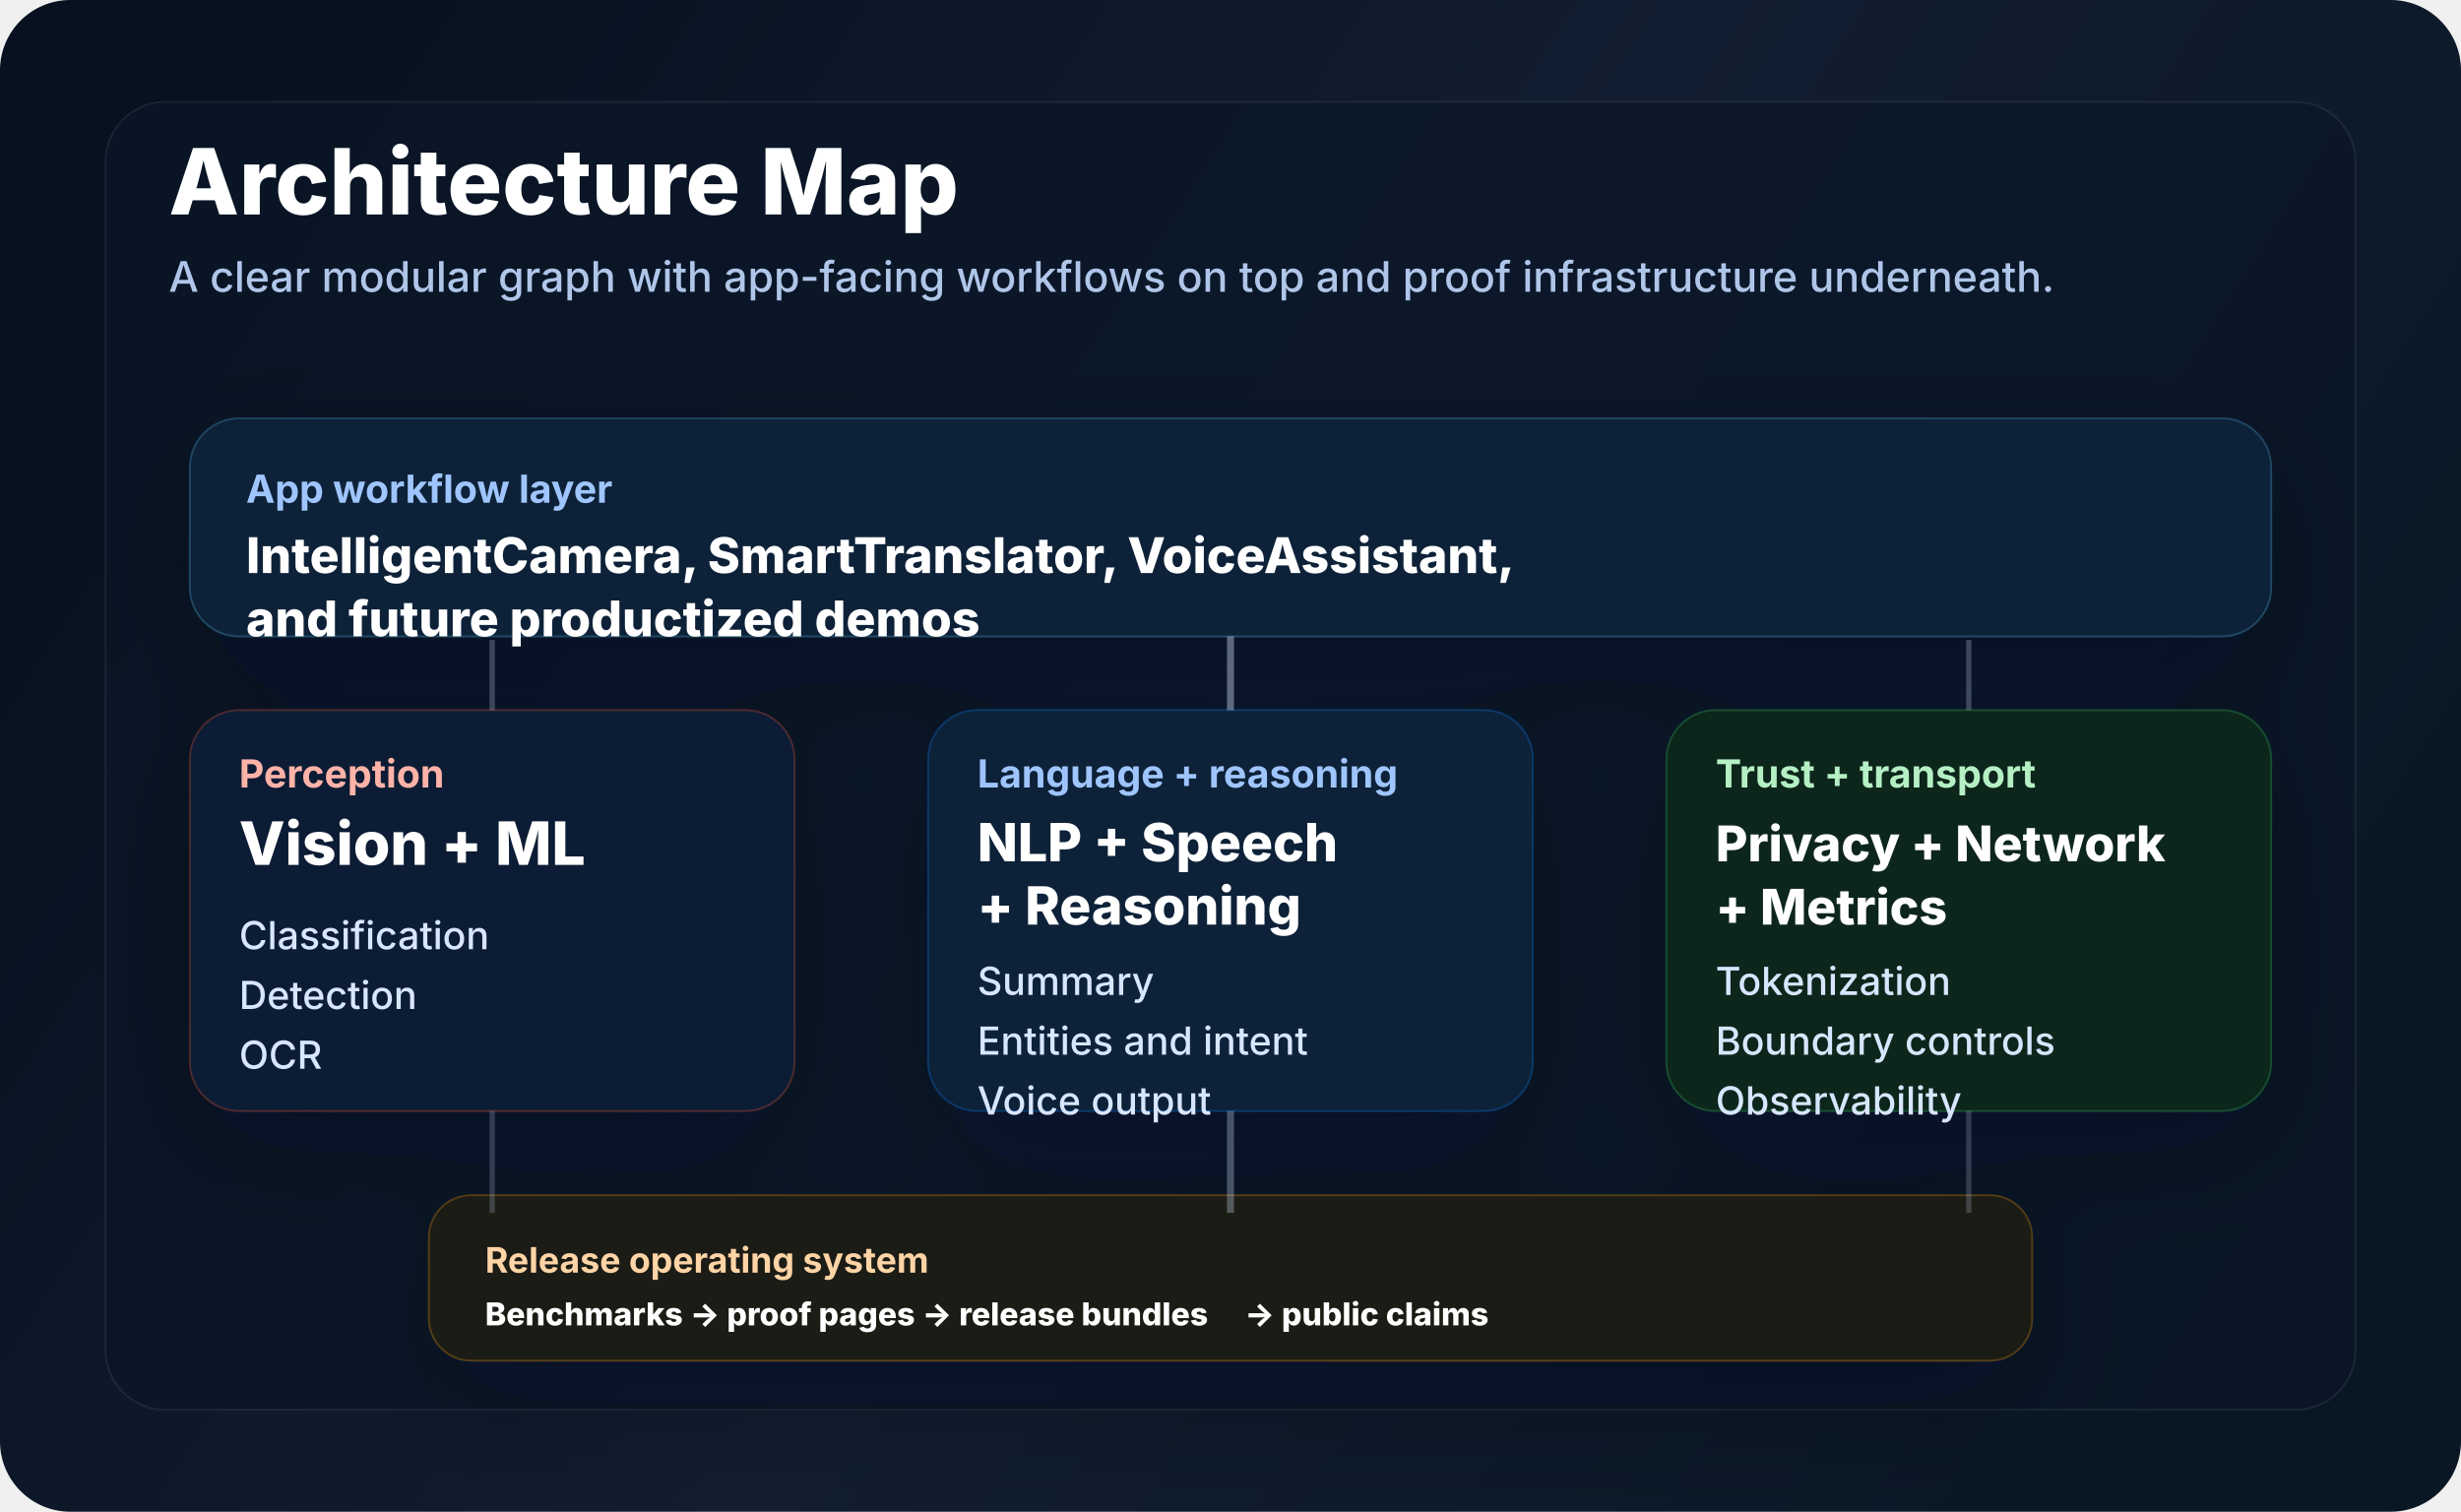
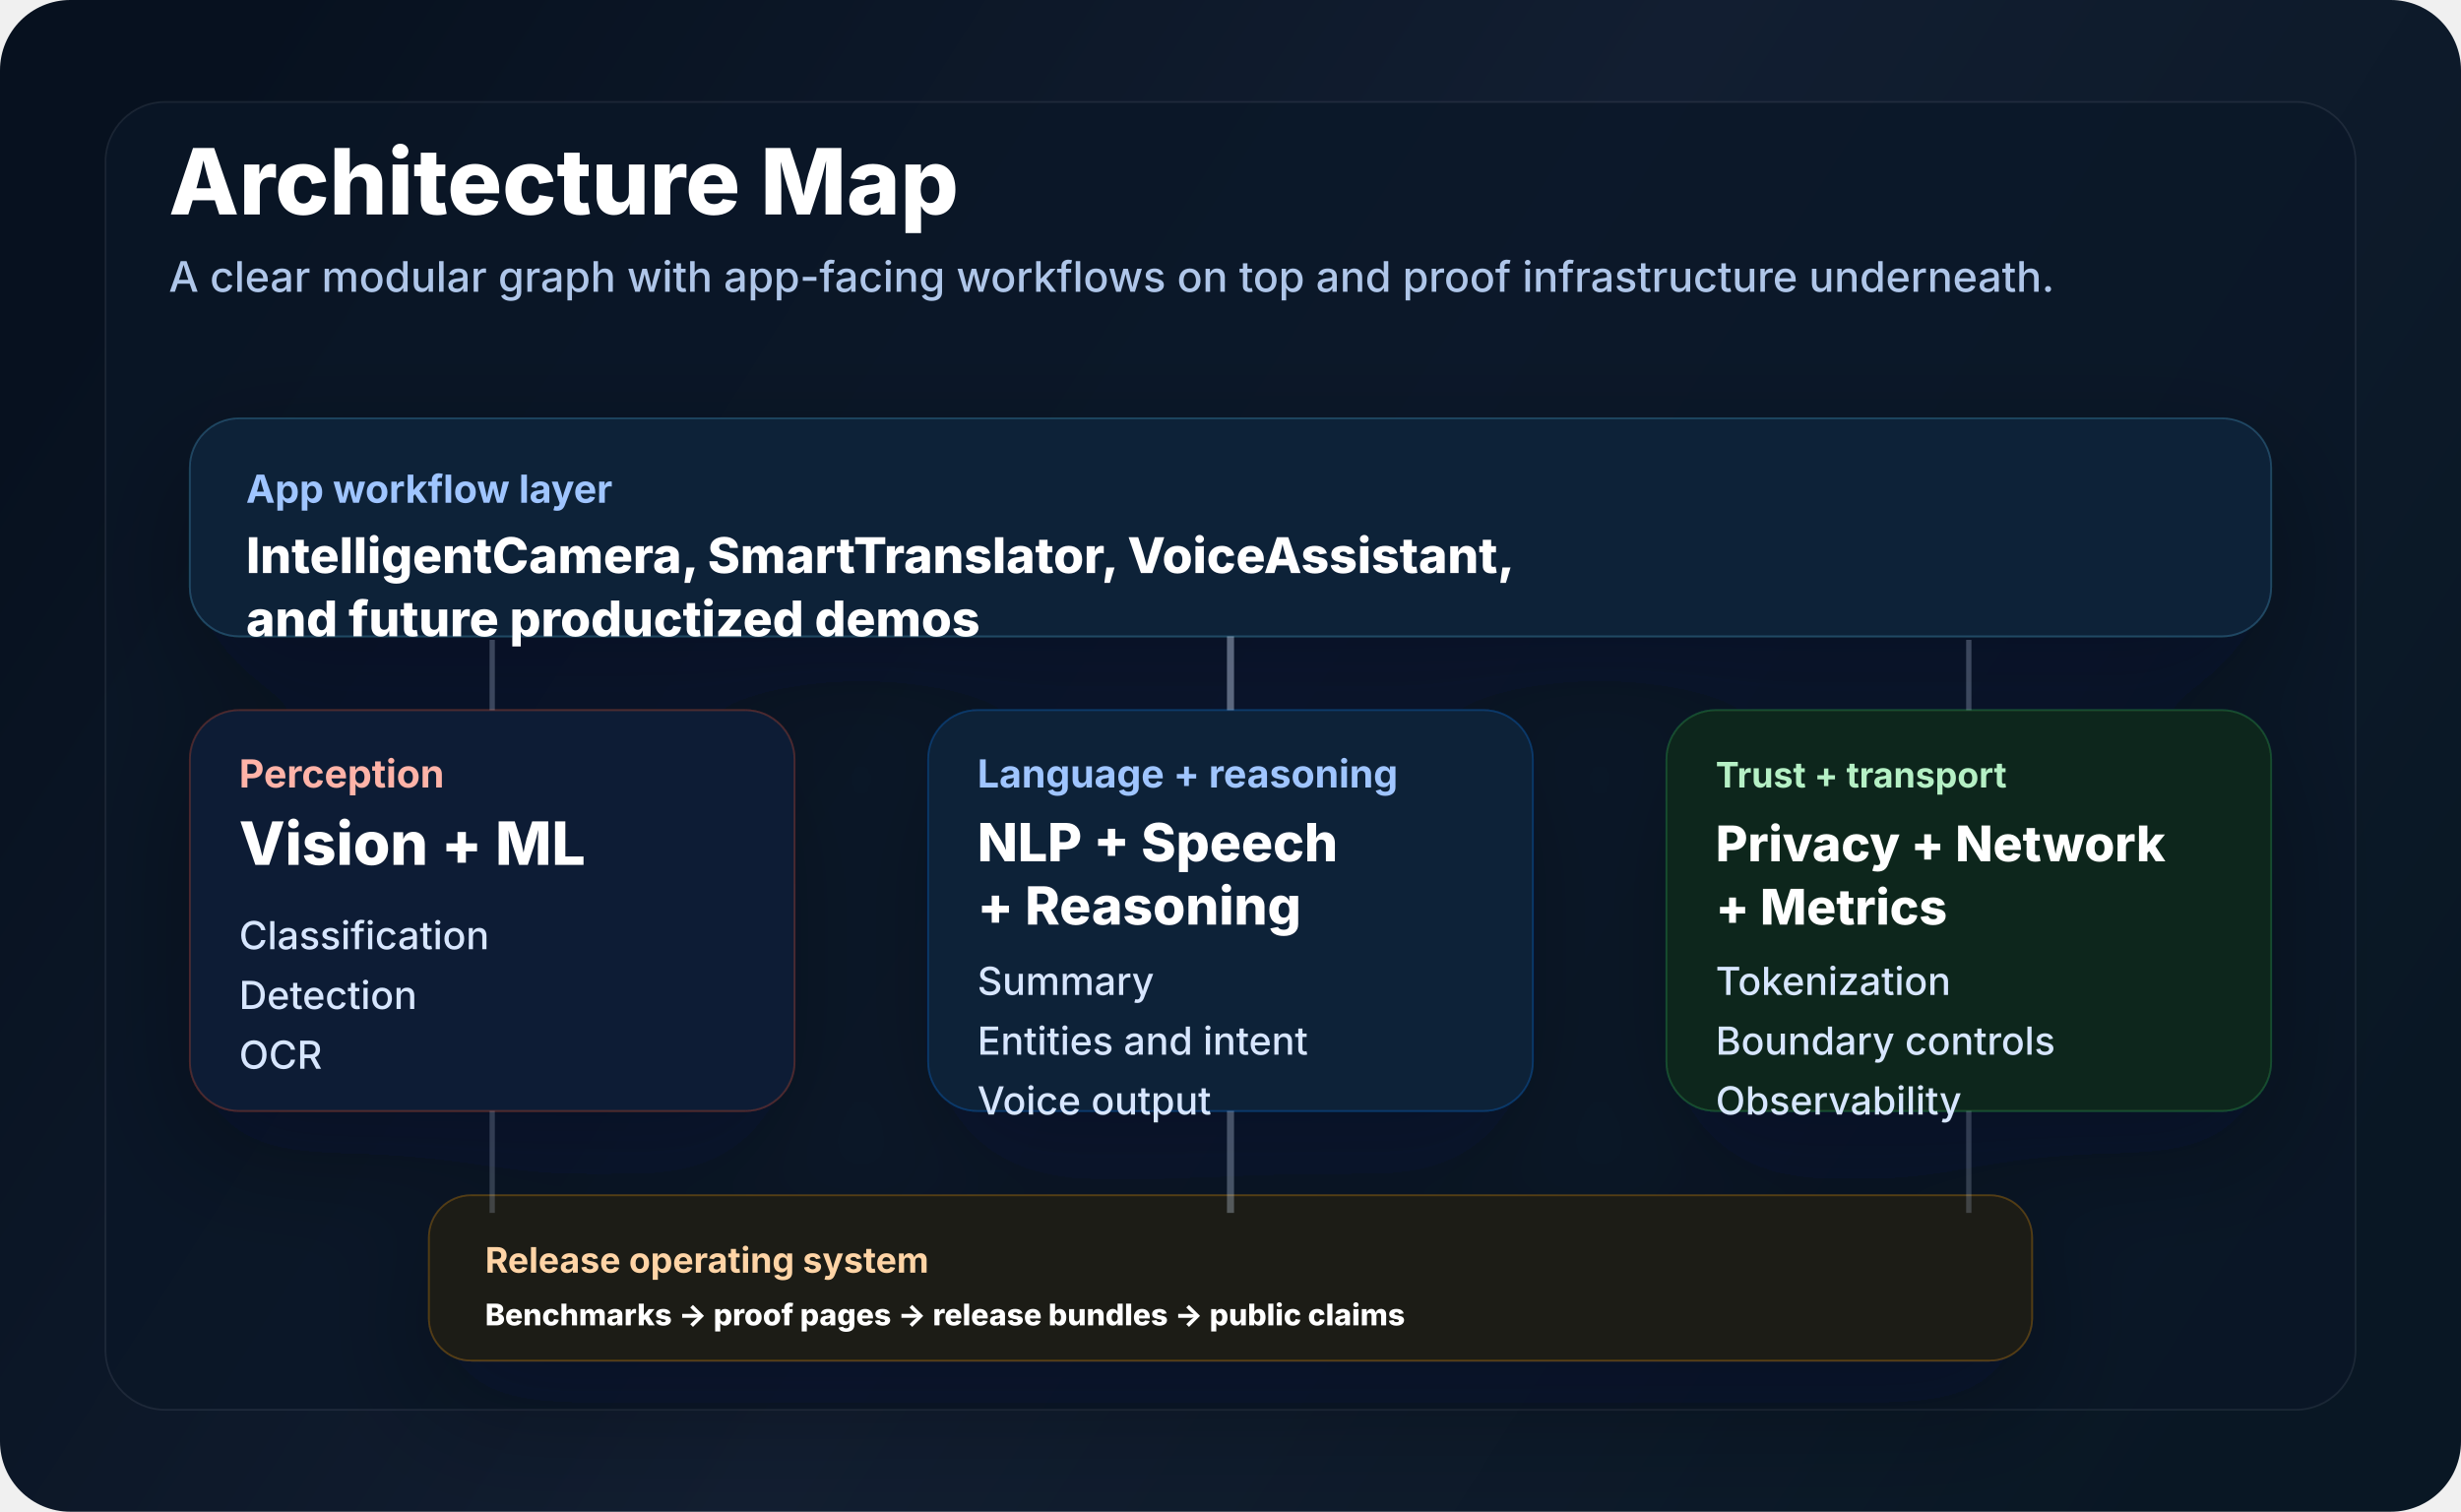
<svg xmlns="http://www.w3.org/2000/svg" width="1400" height="860" viewBox="0 0 1400 860" fill="none">
  <defs>
    <linearGradient id="bg" x1="120" y1="54" x2="1278" y2="790" gradientUnits="userSpaceOnUse">
      <stop stop-color="#07111F" />
      <stop offset="0.5" stop-color="#121E31" />
      <stop offset="1" stop-color="#091724" />
    </linearGradient>
    <filter id="shadow" x="0" y="0" width="1400" height="860" filterUnits="userSpaceOnUse" color-interpolation-filters="sRGB">
      <feDropShadow dx="0" dy="24" stdDeviation="34" flood-color="#000814" flood-opacity="0.32" />
    </filter>
  </defs>
  <rect width="1400" height="860" rx="40" fill="url(#bg)" />
  <rect x="60" y="58" width="1280" height="744" rx="34" fill="#0B1728" fill-opacity="0.72" stroke="#F2F7FF" stroke-opacity="0.08" />
  <g font-family="-apple-system, BlinkMacSystemFont, 'Segoe UI', sans-serif">
    <text x="96" y="122" fill="#FFFFFF" font-size="52" font-weight="800">Architecture Map</text>
    <text x="96" y="166" fill="#AFC6E9" font-size="24" font-weight="500">A clear modular graph with app-facing workflows on top and proof infrastructure underneath.</text>
  </g>
  <g filter="url(#shadow)" font-family="-apple-system, BlinkMacSystemFont, 'Segoe UI', sans-serif">
    <rect x="108" y="238" width="1184" height="124" rx="28" fill="#102239" stroke="#5AC8FA" stroke-opacity="0.24" />
    <text x="140" y="286" fill="#9FC5FF" font-size="22" font-weight="700">App workflow layer</text>
    <text x="140" y="326" fill="#FFFFFF" font-size="28" font-weight="800">IntelligentCamera, SmartTranslator, VoiceAssistant,</text>
    <text x="140" y="362" fill="#FFFFFF" font-size="28" font-weight="800">and future productized demos</text>
    <rect x="108" y="404" width="344" height="228" rx="28" fill="#111F35" stroke="#F05138" stroke-opacity="0.26" />
    <text x="136" y="448" fill="#FFB3A8" font-size="22" font-weight="700">Perception</text>
    <text x="136" y="492" fill="#FFFFFF" font-size="34" font-weight="800">Vision + ML</text>
    <text x="136" y="540" fill="#D7E6FF" font-size="22" font-weight="500">Classification</text>
    <text x="136" y="574" fill="#D7E6FF" font-size="22" font-weight="500">Detection</text>
    <text x="136" y="608" fill="#D7E6FF" font-size="22" font-weight="500">OCR</text>
    <rect x="528" y="404" width="344" height="228" rx="28" fill="#102239" stroke="#0A84FF" stroke-opacity="0.26" />
    <text x="556" y="448" fill="#9FC5FF" font-size="22" font-weight="700">Language + reasoning</text>
    <text x="556" y="490" fill="#FFFFFF" font-size="30" font-weight="800">NLP + Speech</text>
    <text x="556" y="526" fill="#FFFFFF" font-size="30" font-weight="800">+ Reasoning</text>
    <text x="556" y="566" fill="#D7E6FF" font-size="22" font-weight="500">Summary</text>
    <text x="556" y="600" fill="#D7E6FF" font-size="22" font-weight="500">Entities and intent</text>
    <text x="556" y="634" fill="#D7E6FF" font-size="22" font-weight="500">Voice output</text>
    <rect x="948" y="404" width="344" height="228" rx="28" fill="#10281D" stroke="#34C759" stroke-opacity="0.26" />
-     <text x="976" y="448" fill="#B5F0C5" font-size="22" font-weight="700">Trust + transport</text>
+     <text x="976" y="448" fill="#B5F0C5" font-size="20" font-weight="700">Trust + transport</text>
    <text x="976" y="490" fill="#FFFFFF" font-size="28" font-weight="800">Privacy + Network</text>
    <text x="976" y="526" fill="#FFFFFF" font-size="28" font-weight="800">+ Metrics</text>
    <text x="976" y="566" fill="#D7E6FF" font-size="22" font-weight="500">Tokenization</text>
    <text x="976" y="600" fill="#D7E6FF" font-size="22" font-weight="500">Boundary controls</text>
    <text x="976" y="634" fill="#D7E6FF" font-size="22" font-weight="500">Observability</text>
    <rect x="244" y="680" width="912" height="94" rx="24" fill="#1B1B14" stroke="#FF9F0A" stroke-opacity="0.26" />
    <text x="276" y="724" fill="#FFD4A6" font-size="20" font-weight="700">Release operating system</text>
-     <text x="276" y="754" fill="#FFFFFF" font-size="18" font-weight="800">Benchmarks -&gt; proof pages -&gt; release bundles</text>
-     <text x="708" y="754" fill="#FFFFFF" font-size="18" font-weight="800">-&gt; public claims</text>
+     <text x="276" y="754" fill="#FFFFFF" font-size="17" font-weight="800">Benchmarks -&gt; proof pages -&gt; release bundles -&gt; public claims</text>
  </g>
  <path d="M700 362V404" stroke="#D7E6FF" stroke-opacity="0.4" stroke-width="4" />
  <path d="M280 364V404" stroke="#D7E6FF" stroke-opacity="0.25" stroke-width="3" />
  <path d="M1120 364V404" stroke="#D7E6FF" stroke-opacity="0.25" stroke-width="3" />
  <path d="M280 632V690" stroke="#D7E6FF" stroke-opacity="0.2" stroke-width="3" />
  <path d="M700 632V690" stroke="#D7E6FF" stroke-opacity="0.3" stroke-width="4" />
  <path d="M1120 632V690" stroke="#D7E6FF" stroke-opacity="0.2" stroke-width="3" />
</svg>
